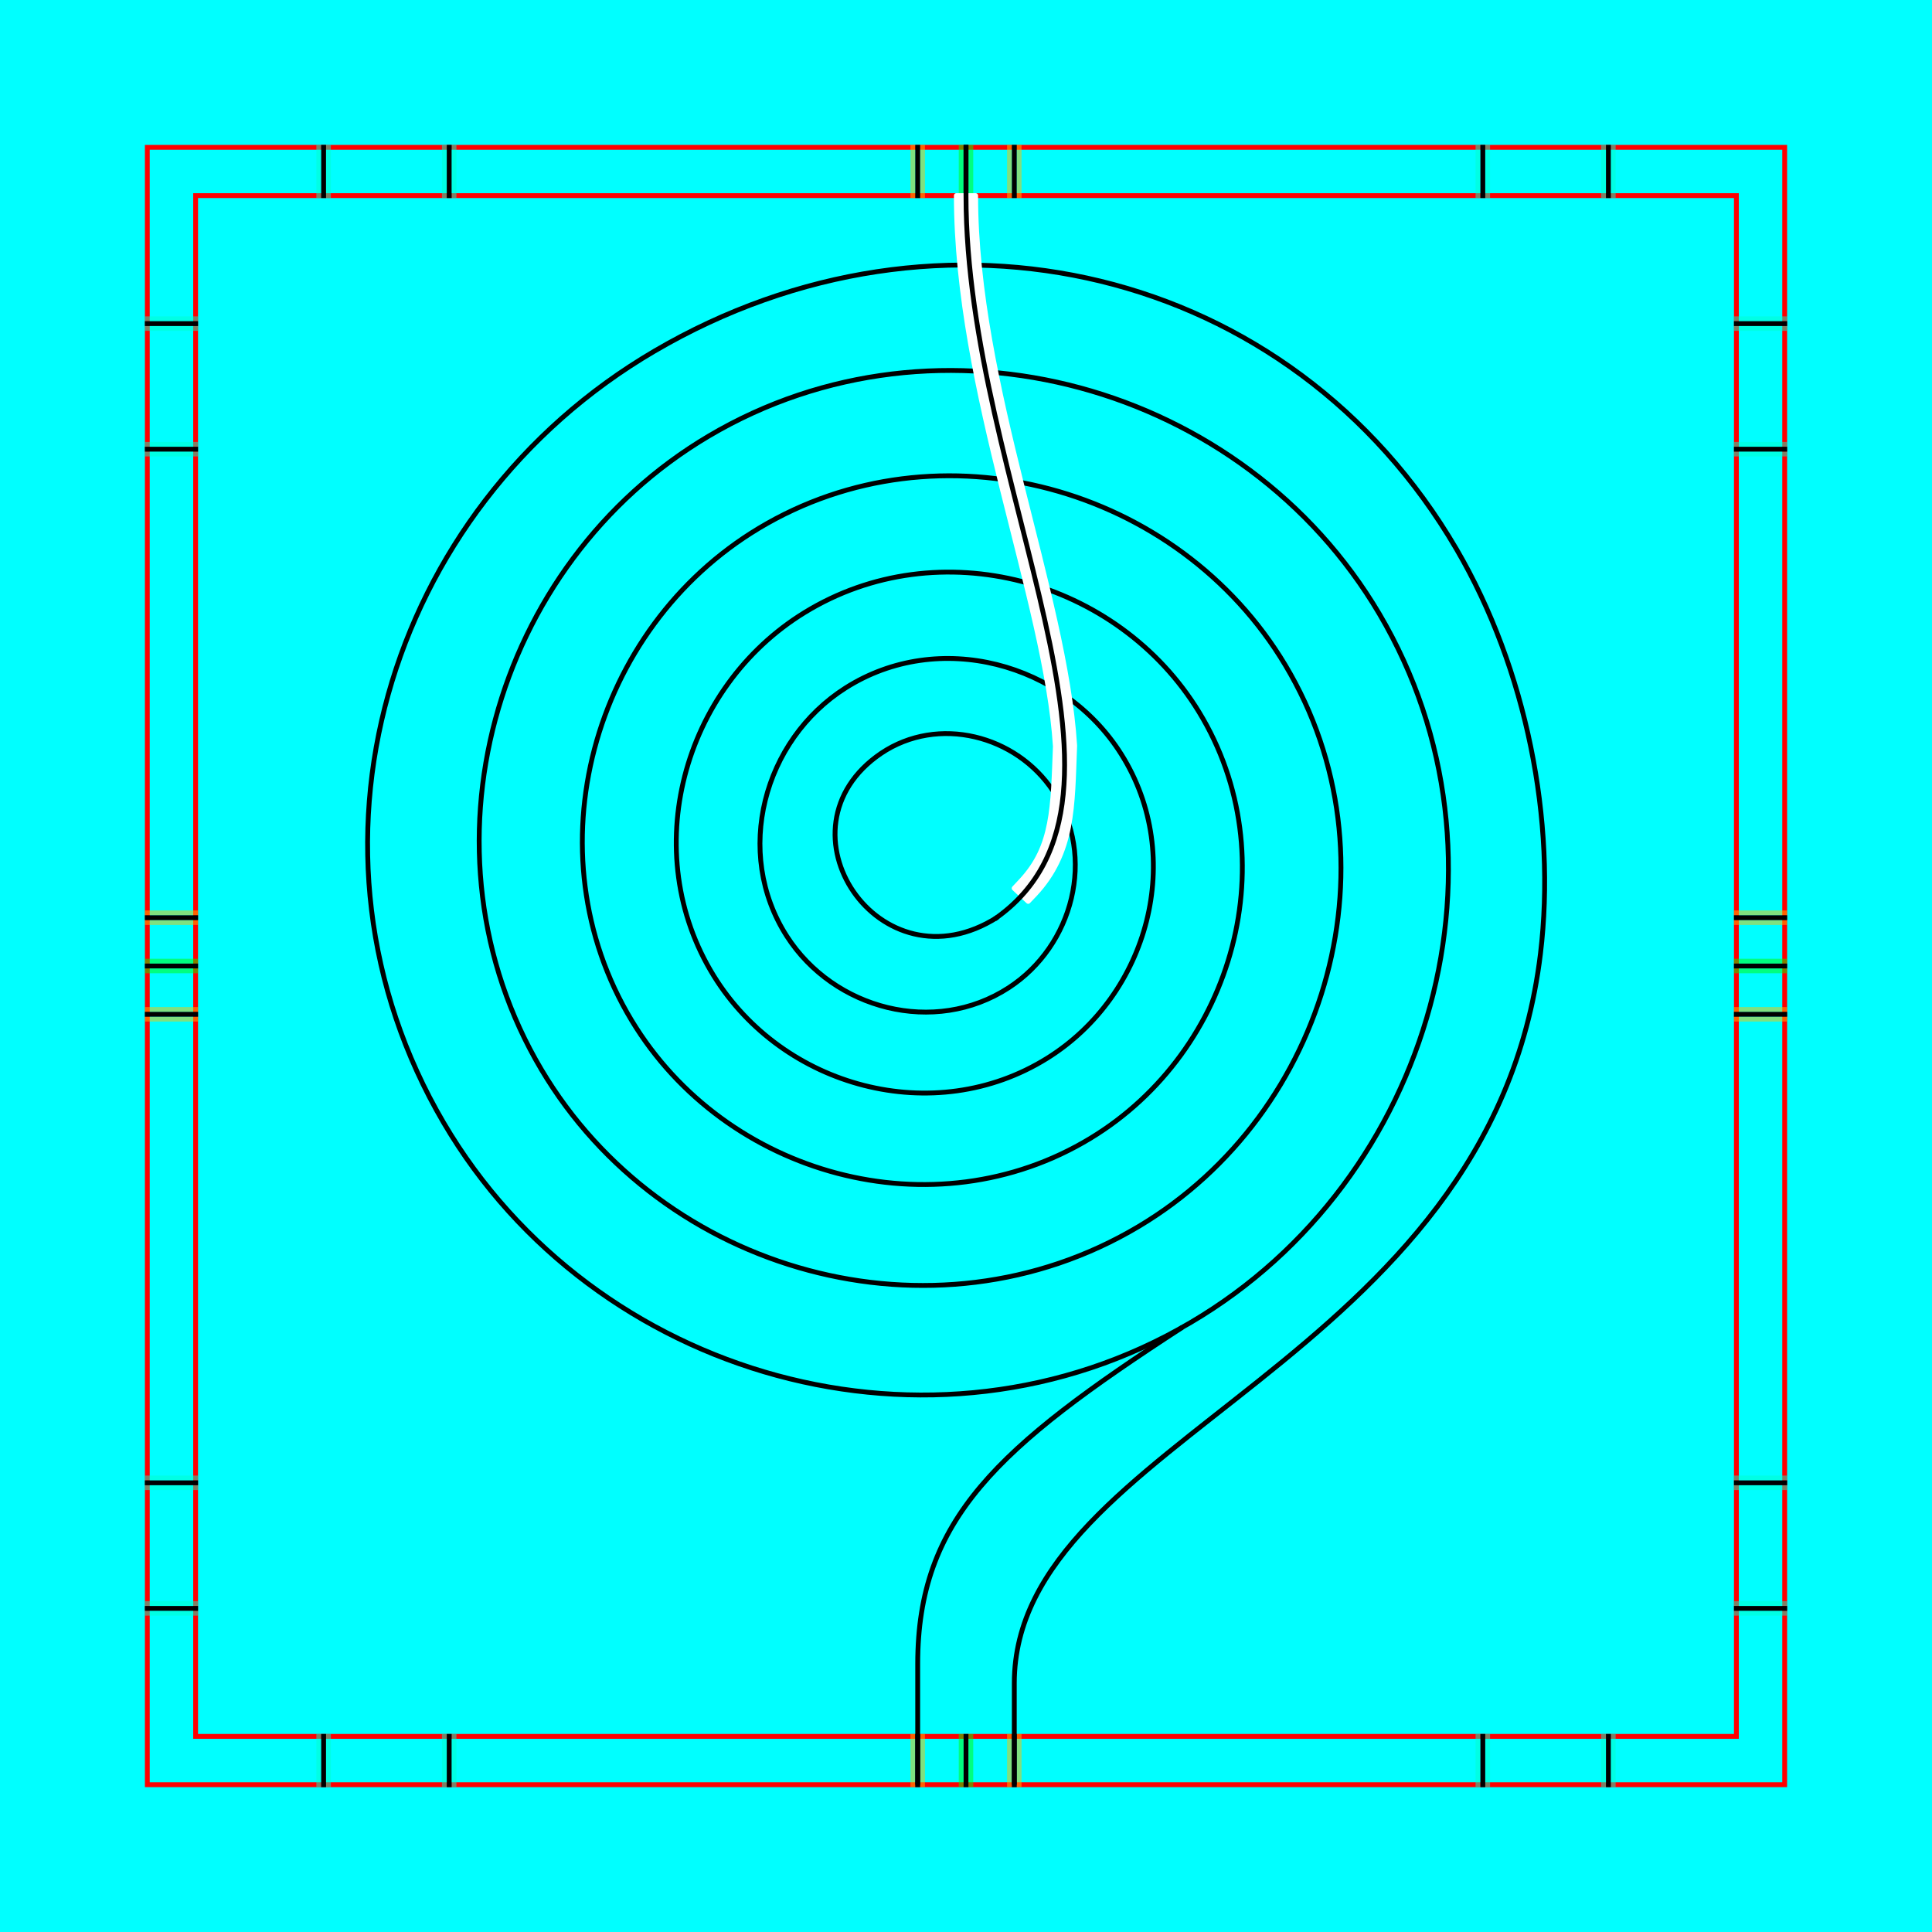
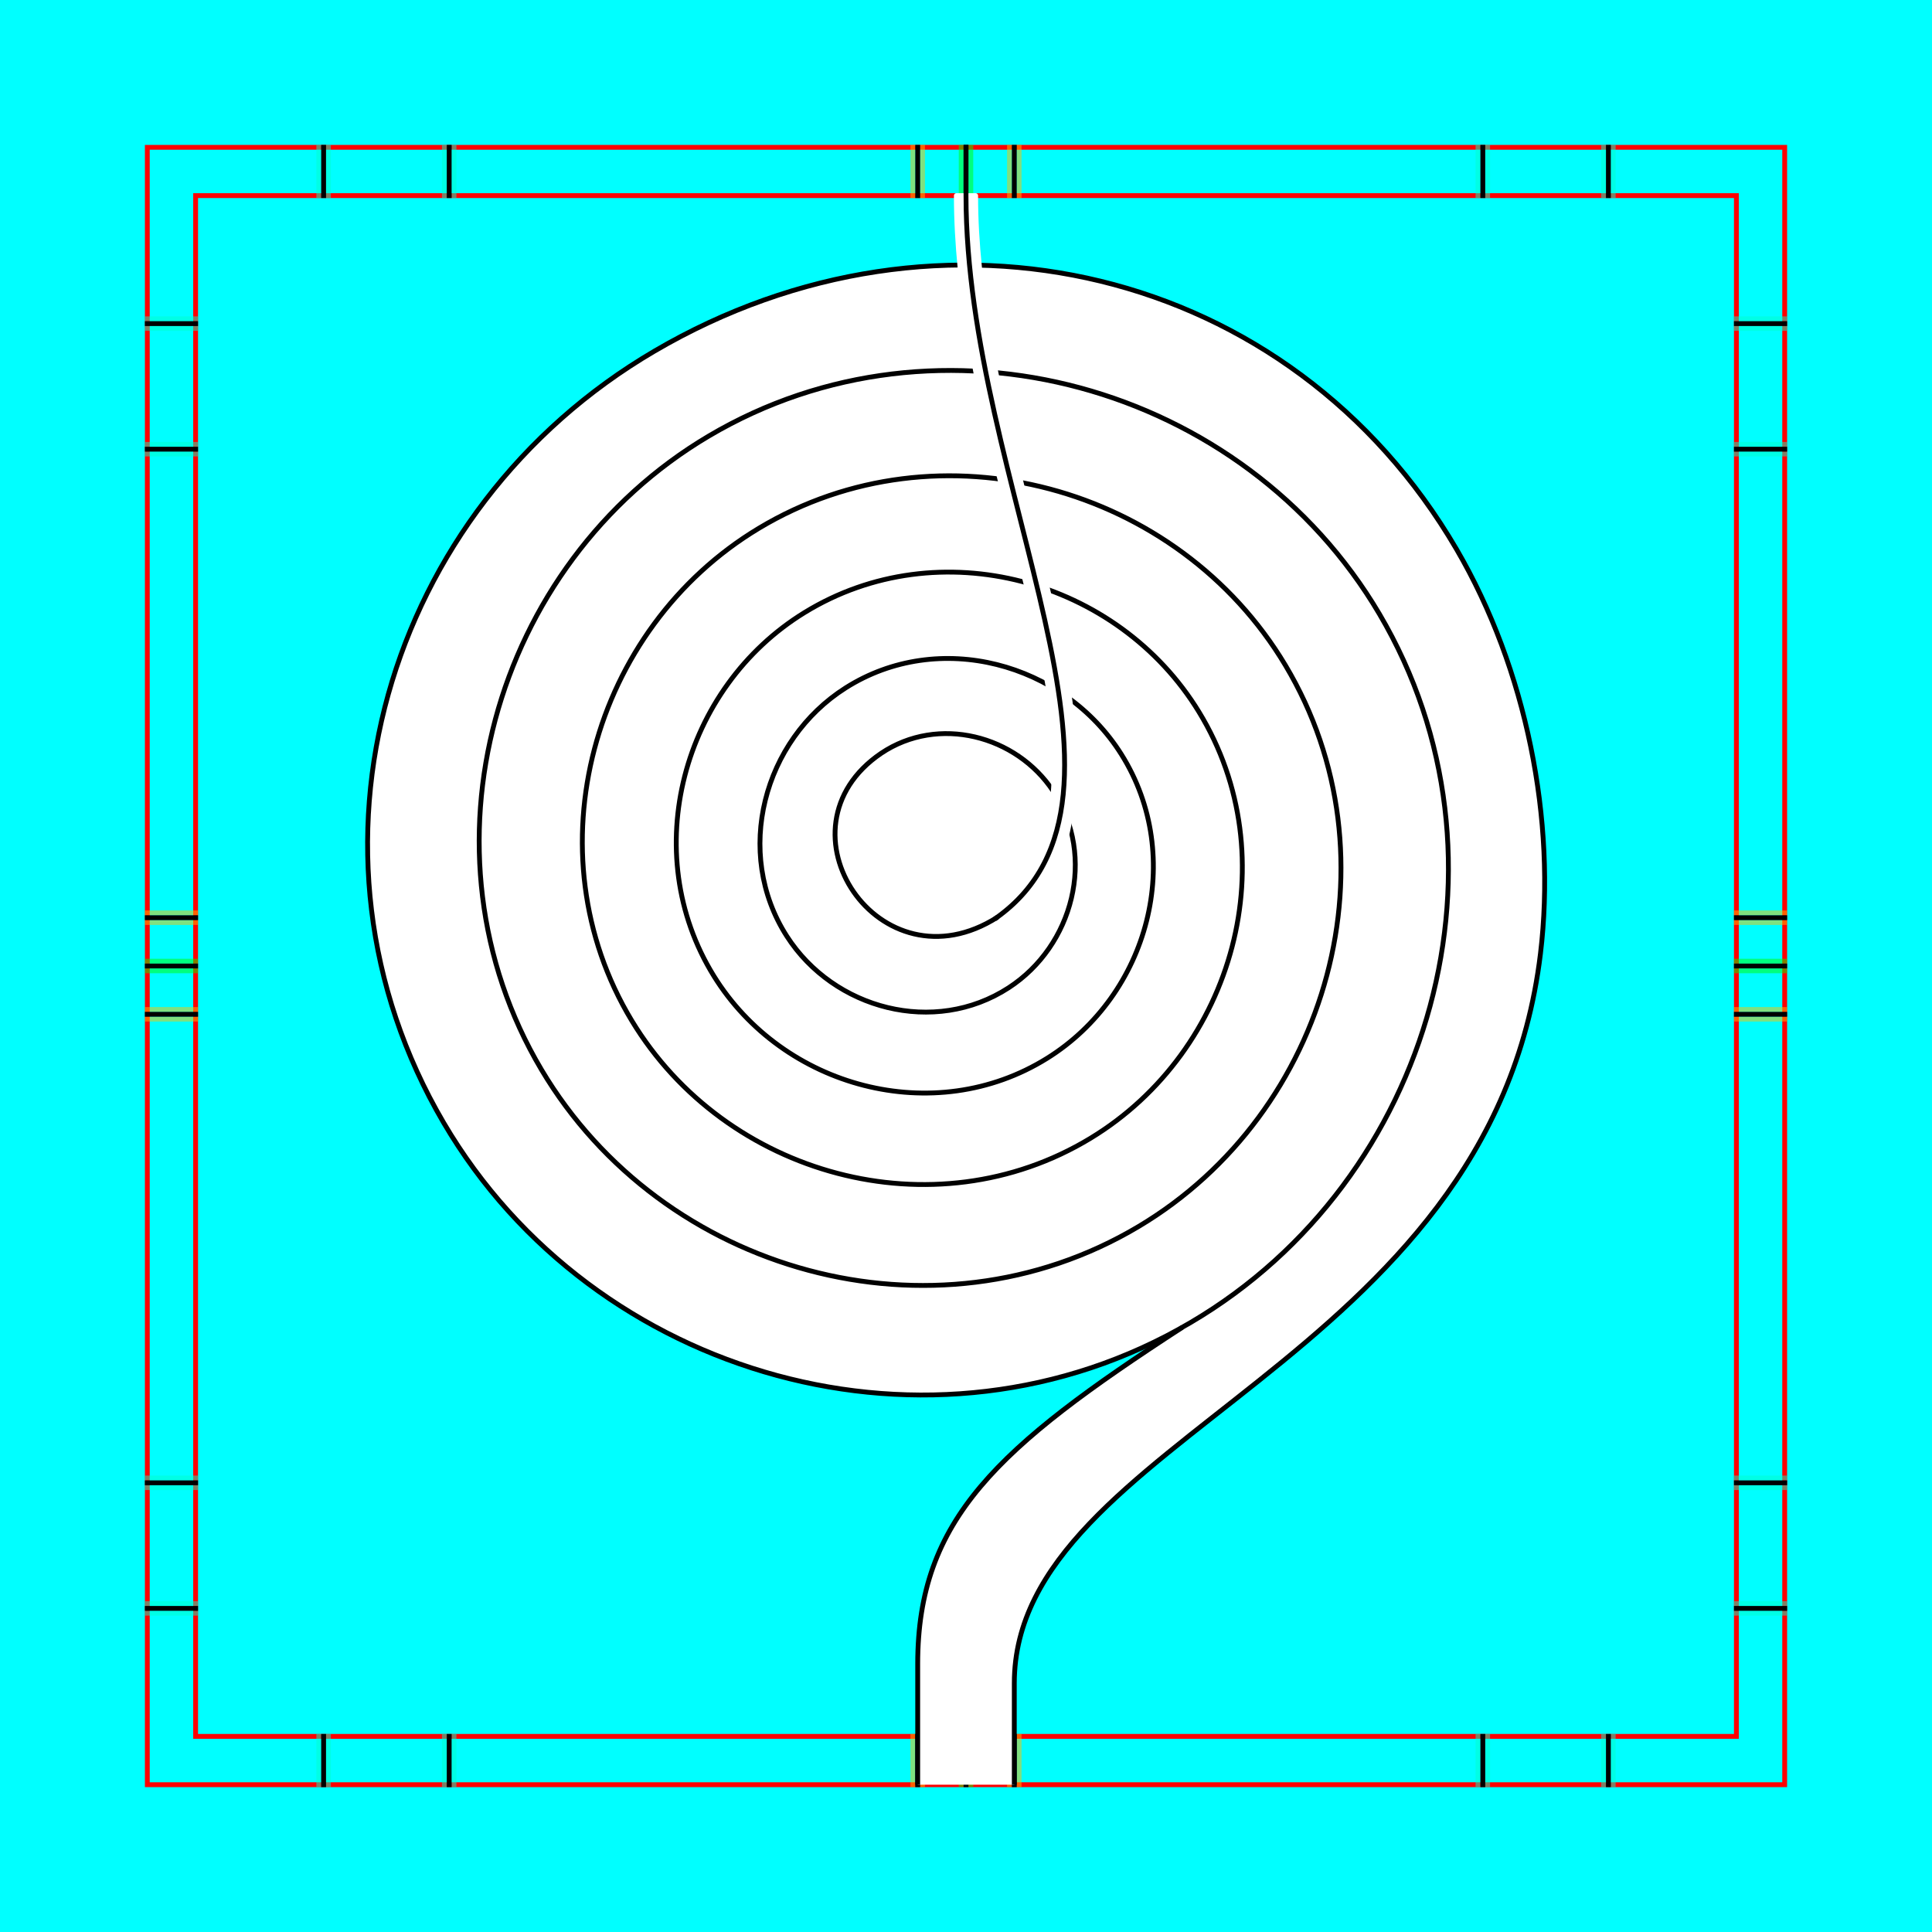
<svg xmlns="http://www.w3.org/2000/svg" style="display:inline" version="1.1" id="svg2902" height="400" width="400">
  <defs id="defs2904" />
  <g id="layer2">
    <path style="color:#000000;fill:#00ffff;fill-opacity:1;fill-rule:nonzero;stroke:none;stroke-width:0;marker:none;visibility:visible;display:inline;overflow:visible;enable-background:accumulate" d="m 0,0 400,0 0,400 -400,0 z" id="rect4441" />
  </g>
  <g id="XX_referenz" style="display:inline">
    <path id="innerframe" style="fill:none;stroke:#ff0000;stroke-width:1;stroke-linecap:round;stroke-linejoin:miter;stroke-miterlimit:3.9;stroke-opacity:1;stroke-dasharray:none" d="m 40.5,40.5 319,0 0,319 -319,0 0,-319 z" />
    <path id="outerframe" style="fill:none;stroke:#ff0000;stroke-width:1;stroke-linecap:round;stroke-linejoin:miter;stroke-miterlimit:3.9;stroke-opacity:1;stroke-dasharray:none;display:inline" d="m 30.5,30.5 339,0 0,339 -339,0 0,-339 z" />
    <path style="opacity:0.5;fill:none;stroke:#ffc200;stroke-width:1px;stroke-linecap:square;stroke-linejoin:miter;stroke-opacity:1;display:inline" d="m 189,30.5 0,10" id="ref-S-top-1" />
    <path style="opacity:0.5;fill:none;stroke:#ffc200;stroke-width:1px;stroke-linecap:square;stroke-linejoin:miter;stroke-opacity:1;display:inline" d="m 191,30.5 0,10" id="ref-S-top-2" />
    <path style="opacity:0.5;fill:none;stroke:#ffc200;stroke-width:1px;stroke-linecap:square;stroke-linejoin:miter;stroke-opacity:1;display:inline" d="m 209,30.5 0,10" id="ref-S-top-3" />
    <path style="opacity:0.5;fill:none;stroke:#ffc200;stroke-width:1px;stroke-linecap:square;stroke-linejoin:miter;stroke-opacity:1;display:inline" d="m 211,30.5 0,10" id="ref-S-top-4" />
    <path style="opacity:0.5;fill:none;stroke:#00ff00;stroke-width:1px;stroke-linecap:square;stroke-linejoin:miter;stroke-opacity:1;display:inline" d="m 199,30.5 0,10" id="ref-I-top-1" />
    <path style="opacity:0.5;fill:none;stroke:#00ff00;stroke-width:1px;stroke-linecap:square;stroke-linejoin:miter;stroke-opacity:1;display:inline" d="m 201,30.5 0,10" id="ref-I-top-2" />
    <path style="opacity:0.5;color:#000000;fill:none;stroke:#00ffcc;stroke-width:1px;stroke-linecap:square;stroke-linejoin:miter;stroke-miterlimit:4;stroke-opacity:1;stroke-dasharray:none;stroke-dashoffset:0;marker:none;visibility:visible;display:inline;overflow:visible;enable-background:accumulate" d="m 66,30.5 0,10" id="ref-C-top-1" />
    <path style="opacity:0.5;color:#000000;fill:none;stroke:#00ffcc;stroke-width:1px;stroke-linecap:square;stroke-linejoin:miter;stroke-miterlimit:4;stroke-opacity:1;stroke-dasharray:none;stroke-dashoffset:0;marker:none;visibility:visible;display:inline;overflow:visible;enable-background:accumulate" d="m 68,30.5 0,10" id="ref-C-top-2" />
    <path style="opacity:0.5;color:#000000;fill:none;stroke:#00ffcc;stroke-width:1px;stroke-linecap:square;stroke-linejoin:miter;stroke-miterlimit:4;stroke-opacity:1;stroke-dasharray:none;stroke-dashoffset:0;marker:none;visibility:visible;display:inline;overflow:visible;enable-background:accumulate" d="m 92,30.5 0,10" id="ref-C-top-3" />
    <path style="opacity:0.5;color:#000000;fill:none;stroke:#00ffcc;stroke-width:1px;stroke-linecap:square;stroke-linejoin:miter;stroke-miterlimit:4;stroke-opacity:1;stroke-dasharray:none;stroke-dashoffset:0;marker:none;visibility:visible;display:inline;overflow:visible;enable-background:accumulate" d="m 94,30.5 0,10" id="ref-C-top-4" />
    <path style="opacity:0.5;color:#000000;fill:none;stroke:#00ffcc;stroke-width:1px;stroke-linecap:square;stroke-linejoin:miter;stroke-miterlimit:4;stroke-opacity:1;stroke-dasharray:none;stroke-dashoffset:0;marker:none;visibility:visible;display:inline;overflow:visible;enable-background:accumulate" d="m 306,30.5 0,10" id="ref-C-top-5" />
    <path style="opacity:0.5;color:#000000;fill:none;stroke:#00ffcc;stroke-width:1px;stroke-linecap:square;stroke-linejoin:miter;stroke-miterlimit:4;stroke-opacity:1;stroke-dasharray:none;stroke-dashoffset:0;marker:none;visibility:visible;display:inline;overflow:visible;enable-background:accumulate" d="m 308,30.5 0,10" id="ref-C-top-6" />
    <path style="opacity:0.5;color:#000000;fill:none;stroke:#00ffcc;stroke-width:1px;stroke-linecap:square;stroke-linejoin:miter;stroke-miterlimit:4;stroke-opacity:1;stroke-dasharray:none;stroke-dashoffset:0;marker:none;visibility:visible;display:inline;overflow:visible;enable-background:accumulate" d="m 332,30.5 0,10" id="ref-C-top-7" />
    <path style="opacity:0.5;color:#000000;fill:none;stroke:#00ffcc;stroke-width:1px;stroke-linecap:square;stroke-linejoin:miter;stroke-miterlimit:4;stroke-opacity:1;stroke-dasharray:none;stroke-dashoffset:0;marker:none;visibility:visible;display:inline;overflow:visible;enable-background:accumulate" d="m 334,30.5 0,10" id="ref-C-top-8" />
    <path style="color:#000000;fill:none;stroke:#000000;stroke-width:1px;stroke-linecap:square;stroke-linejoin:miter;stroke-miterlimit:4;stroke-opacity:1;stroke-dasharray:none;stroke-dashoffset:0;marker:none;visibility:visible;display:inline;overflow:visible;enable-background:accumulate" d="m 190,30.5 0,10" id="S-top-1" />
    <path style="color:#000000;fill:none;stroke:#000000;stroke-width:1px;stroke-linecap:square;stroke-linejoin:miter;stroke-miterlimit:4;stroke-opacity:1;stroke-dasharray:none;stroke-dashoffset:0;marker:none;visibility:visible;display:inline;overflow:visible;enable-background:accumulate" d="m 210,30.5 0,10" id="S-top-2" />
    <path style="fill:none;stroke:#000000;stroke-width:1px;stroke-linecap:square;stroke-linejoin:miter;stroke-opacity:1;display:inline" d="m 200,30.5 0,10" id="I-top-1" />
    <path style="color:#000000;fill:none;stroke:#000000;stroke-width:1px;stroke-linecap:square;stroke-linejoin:miter;stroke-miterlimit:4;stroke-opacity:1;stroke-dasharray:none;stroke-dashoffset:0;marker:none;visibility:visible;display:inline;overflow:visible;enable-background:accumulate" d="m 67,30.5 0,10" id="C-top-1" />
    <path style="color:#000000;fill:none;stroke:#000000;stroke-width:1px;stroke-linecap:square;stroke-linejoin:miter;stroke-miterlimit:4;stroke-opacity:1;stroke-dasharray:none;stroke-dashoffset:0;marker:none;visibility:visible;display:inline;overflow:visible;enable-background:accumulate" d="m 93,30.5 0,10" id="C-top-2" />
    <path style="color:#000000;fill:none;stroke:#000000;stroke-width:1px;stroke-linecap:square;stroke-linejoin:miter;stroke-miterlimit:4;stroke-opacity:1;stroke-dasharray:none;stroke-dashoffset:0;marker:none;visibility:visible;display:inline;overflow:visible;enable-background:accumulate" d="m 307,30.5 0,10" id="C-top-3" />
    <path style="color:#000000;fill:none;stroke:#000000;stroke-width:1px;stroke-linecap:square;stroke-linejoin:miter;stroke-miterlimit:4;stroke-opacity:1;stroke-dasharray:none;stroke-dashoffset:0;marker:none;visibility:visible;display:inline;overflow:visible;enable-background:accumulate" d="m 333,30.5 0,10" id="C-top-4" />
    <path style="opacity:0.5;fill:none;stroke:#ffc200;stroke-width:1px;stroke-linecap:square;stroke-linejoin:miter;stroke-opacity:1;display:inline" d="m 369.5,189 -10,0" id="ref-S-right-1" />
    <path style="opacity:0.5;fill:none;stroke:#ffc200;stroke-width:1px;stroke-linecap:square;stroke-linejoin:miter;stroke-opacity:1;display:inline" d="m 369.5,191 -10,0" id="ref-S-right-2" />
    <path style="opacity:0.5;fill:none;stroke:#ffc200;stroke-width:1px;stroke-linecap:square;stroke-linejoin:miter;stroke-opacity:1;display:inline" d="m 369.5,209 -10,0" id="ref-S-right-3" />
    <path style="opacity:0.5;fill:none;stroke:#ffc200;stroke-width:1px;stroke-linecap:square;stroke-linejoin:miter;stroke-opacity:1;display:inline" d="m 369.5,211 -10,0" id="ref-S-right-4" />
    <path style="opacity:0.5;fill:none;stroke:#00ff00;stroke-width:1px;stroke-linecap:square;stroke-linejoin:miter;stroke-opacity:1;display:inline" d="m 369.5,199 -10,0" id="ref-I-right-1" />
    <path style="opacity:0.5;fill:none;stroke:#00ff00;stroke-width:1px;stroke-linecap:square;stroke-linejoin:miter;stroke-opacity:1;display:inline" d="m 369.5,201 -10,0" id="ref-I-right-2" />
    <path style="opacity:0.5;color:#000000;fill:none;stroke:#00ffcc;stroke-width:1px;stroke-linecap:square;stroke-linejoin:miter;stroke-miterlimit:4;stroke-opacity:1;stroke-dasharray:none;stroke-dashoffset:0;marker:none;visibility:visible;display:inline;overflow:visible;enable-background:accumulate" d="m 369.5,66 -10,0" id="ref-C-right-1" />
    <path style="opacity:0.5;color:#000000;fill:none;stroke:#00ffcc;stroke-width:1px;stroke-linecap:square;stroke-linejoin:miter;stroke-miterlimit:4;stroke-opacity:1;stroke-dasharray:none;stroke-dashoffset:0;marker:none;visibility:visible;display:inline;overflow:visible;enable-background:accumulate" d="m 369.5,68 -10,0" id="ref-C-right-2" />
    <path style="opacity:0.5;color:#000000;fill:none;stroke:#00ffcc;stroke-width:1px;stroke-linecap:square;stroke-linejoin:miter;stroke-miterlimit:4;stroke-opacity:1;stroke-dasharray:none;stroke-dashoffset:0;marker:none;visibility:visible;display:inline;overflow:visible;enable-background:accumulate" d="m 369.5,92 -10,0" id="ref-C-right-3" />
    <path style="opacity:0.5;color:#000000;fill:none;stroke:#00ffcc;stroke-width:1px;stroke-linecap:square;stroke-linejoin:miter;stroke-miterlimit:4;stroke-opacity:1;stroke-dasharray:none;stroke-dashoffset:0;marker:none;visibility:visible;display:inline;overflow:visible;enable-background:accumulate" d="m 369.5,94 -10,0" id="ref-C-right-4" />
    <path style="opacity:0.5;color:#000000;fill:none;stroke:#00ffcc;stroke-width:1px;stroke-linecap:square;stroke-linejoin:miter;stroke-miterlimit:4;stroke-opacity:1;stroke-dasharray:none;stroke-dashoffset:0;marker:none;visibility:visible;display:inline;overflow:visible;enable-background:accumulate" d="m 369.5,306 -10,0" id="ref-C-right-5" />
    <path style="opacity:0.5;color:#000000;fill:none;stroke:#00ffcc;stroke-width:1px;stroke-linecap:square;stroke-linejoin:miter;stroke-miterlimit:4;stroke-opacity:1;stroke-dasharray:none;stroke-dashoffset:0;marker:none;visibility:visible;display:inline;overflow:visible;enable-background:accumulate" d="m 369.5,308 -10,0" id="ref-C-right-6" />
    <path style="opacity:0.5;color:#000000;fill:none;stroke:#00ffcc;stroke-width:1px;stroke-linecap:square;stroke-linejoin:miter;stroke-miterlimit:4;stroke-opacity:1;stroke-dasharray:none;stroke-dashoffset:0;marker:none;visibility:visible;display:inline;overflow:visible;enable-background:accumulate" d="m 369.5,332 -10,0" id="ref-C-right-7" />
    <path style="opacity:0.5;color:#000000;fill:none;stroke:#00ffcc;stroke-width:1px;stroke-linecap:square;stroke-linejoin:miter;stroke-miterlimit:4;stroke-opacity:1;stroke-dasharray:none;stroke-dashoffset:0;marker:none;visibility:visible;display:inline;overflow:visible;enable-background:accumulate" d="m 369.5,334 -10,0" id="ref-C-right-8" />
    <path style="fill:none;stroke:#000000;stroke-width:1px;stroke-linecap:square;stroke-linejoin:miter;stroke-opacity:1" d="m 369.5,190 -10,0" id="S-right-1" />
    <path style="fill:none;stroke:#000000;stroke-width:1px;stroke-linecap:square;stroke-linejoin:miter;stroke-opacity:1;display:inline" d="m 369.5,210 -10,0" id="S-right-2" />
    <path style="fill:none;stroke:#000000;stroke-width:1px;stroke-linecap:square;stroke-linejoin:miter;stroke-opacity:1;display:inline" d="m 369.5,200 -10,0" id="I-right-1" />
    <path style="color:#000000;fill:none;stroke:#000000;stroke-width:1px;stroke-linecap:square;stroke-linejoin:miter;stroke-miterlimit:4;stroke-opacity:1;stroke-dasharray:none;stroke-dashoffset:0;marker:none;visibility:visible;display:inline;overflow:visible;enable-background:accumulate" d="m 369.5,67 -10,0" id="C-right-1" />
    <path style="color:#000000;fill:none;stroke:#000000;stroke-width:1px;stroke-linecap:square;stroke-linejoin:miter;stroke-miterlimit:4;stroke-opacity:1;stroke-dasharray:none;stroke-dashoffset:0;marker:none;visibility:visible;display:inline;overflow:visible;enable-background:accumulate" d="m 369.5,93 -10,0" id="C-right-2" />
    <path style="color:#000000;fill:none;stroke:#000000;stroke-width:1px;stroke-linecap:square;stroke-linejoin:miter;stroke-miterlimit:4;stroke-opacity:1;stroke-dasharray:none;stroke-dashoffset:0;marker:none;visibility:visible;display:inline;overflow:visible;enable-background:accumulate" d="m 369.5,307 -10,0" id="C-right-3" />
    <path style="color:#000000;fill:none;stroke:#000000;stroke-width:1px;stroke-linecap:square;stroke-linejoin:miter;stroke-miterlimit:4;stroke-opacity:1;stroke-dasharray:none;stroke-dashoffset:0;marker:none;visibility:visible;display:inline;overflow:visible;enable-background:accumulate" d="m 369.5,333 -10,0" id="C-right-4" />
    <path style="opacity:0.5;fill:none;stroke:#ffc200;stroke-width:1px;stroke-linecap:square;stroke-linejoin:miter;stroke-opacity:1;display:inline" d="m 189,369.5 0,-10" id="ref-S-bottom-1" />
    <path style="opacity:0.5;fill:none;stroke:#ffc200;stroke-width:1px;stroke-linecap:square;stroke-linejoin:miter;stroke-opacity:1;display:inline" d="m 191,369.5 0,-10" id="ref-S-bottom-2" />
    <path style="opacity:0.5;fill:none;stroke:#ffc200;stroke-width:1px;stroke-linecap:square;stroke-linejoin:miter;stroke-opacity:1;display:inline" d="m 209,369.5 0,-10" id="ref-S-bottom-3" />
    <path style="opacity:0.5;fill:none;stroke:#ffc200;stroke-width:1px;stroke-linecap:square;stroke-linejoin:miter;stroke-opacity:1;display:inline" d="m 211,369.5 0,-10" id="ref-S-bottom-4" />
    <path style="opacity:0.5;fill:none;stroke:#00ff00;stroke-width:1px;stroke-linecap:square;stroke-linejoin:miter;stroke-opacity:1;display:inline" d="m 199,369.5 0,-10" id="ref-I-bottom-1" />
    <path style="opacity:0.5;fill:none;stroke:#00ff00;stroke-width:1px;stroke-linecap:square;stroke-linejoin:miter;stroke-opacity:1;display:inline" d="m 201,369.5 0,-10" id="ref-I-bottom-2" />
    <path style="opacity:0.5;color:#000000;fill:none;stroke:#00ffcc;stroke-width:1px;stroke-linecap:square;stroke-linejoin:miter;stroke-miterlimit:4;stroke-opacity:1;stroke-dasharray:none;stroke-dashoffset:0;marker:none;visibility:visible;display:inline;overflow:visible;enable-background:accumulate" d="m 66,369.5 0,-10" id="ref-C-bottom-1" />
    <path style="opacity:0.5;color:#000000;fill:none;stroke:#00ffcc;stroke-width:1px;stroke-linecap:square;stroke-linejoin:miter;stroke-miterlimit:4;stroke-opacity:1;stroke-dasharray:none;stroke-dashoffset:0;marker:none;visibility:visible;display:inline;overflow:visible;enable-background:accumulate" d="m 68,369.5 0,-10" id="ref-C-bottom-2" />
    <path style="opacity:0.5;color:#000000;fill:none;stroke:#00ffcc;stroke-width:1px;stroke-linecap:square;stroke-linejoin:miter;stroke-miterlimit:4;stroke-opacity:1;stroke-dasharray:none;stroke-dashoffset:0;marker:none;visibility:visible;display:inline;overflow:visible;enable-background:accumulate" d="m 92,369.5 0,-10" id="ref-C-bottom-3" />
    <path style="opacity:0.5;color:#000000;fill:none;stroke:#00ffcc;stroke-width:1px;stroke-linecap:square;stroke-linejoin:miter;stroke-miterlimit:4;stroke-opacity:1;stroke-dasharray:none;stroke-dashoffset:0;marker:none;visibility:visible;display:inline;overflow:visible;enable-background:accumulate" d="m 94,369.5 0,-10" id="ref-C-bottom-4" />
    <path style="opacity:0.5;color:#000000;fill:none;stroke:#00ffcc;stroke-width:1px;stroke-linecap:square;stroke-linejoin:miter;stroke-miterlimit:4;stroke-opacity:1;stroke-dasharray:none;stroke-dashoffset:0;marker:none;visibility:visible;display:inline;overflow:visible;enable-background:accumulate" d="m 306,369.5 0,-10" id="ref-C-bottom-5" />
    <path style="opacity:0.5;color:#000000;fill:none;stroke:#00ffcc;stroke-width:1px;stroke-linecap:square;stroke-linejoin:miter;stroke-miterlimit:4;stroke-opacity:1;stroke-dasharray:none;stroke-dashoffset:0;marker:none;visibility:visible;display:inline;overflow:visible;enable-background:accumulate" d="m 308,369.5 0,-10" id="ref-C-bottom-6" />
    <path style="opacity:0.5;color:#000000;fill:none;stroke:#00ffcc;stroke-width:1px;stroke-linecap:square;stroke-linejoin:miter;stroke-miterlimit:4;stroke-opacity:1;stroke-dasharray:none;stroke-dashoffset:0;marker:none;visibility:visible;display:inline;overflow:visible;enable-background:accumulate" d="m 332,369.5 0,-10" id="ref-C-bottom-7" />
    <path style="opacity:0.5;color:#000000;fill:none;stroke:#00ffcc;stroke-width:1px;stroke-linecap:square;stroke-linejoin:miter;stroke-miterlimit:4;stroke-opacity:1;stroke-dasharray:none;stroke-dashoffset:0;marker:none;visibility:visible;display:inline;overflow:visible;enable-background:accumulate" d="m 334,369.5 0,-10" id="ref-C-bottom-8" />
    <path style="fill:none;stroke:#000000;stroke-width:1px;stroke-linecap:square;stroke-linejoin:miter;stroke-opacity:1;display:inline" d="m 190,369.5 0,-10" id="S-bottom-1" />
    <path style="fill:none;stroke:#000000;stroke-width:1px;stroke-linecap:square;stroke-linejoin:miter;stroke-opacity:1" d="m 210,369.5 0,-10" id="S-bottom-2" />
    <path style="fill:none;stroke:#000000;stroke-width:1px;stroke-linecap:square;stroke-linejoin:miter;stroke-opacity:1;display:inline" d="m 200,369.5 0,-10" id="I-bottom-1" />
    <path style="color:#000000;fill:none;stroke:#000000;stroke-width:1px;stroke-linecap:square;stroke-linejoin:miter;stroke-miterlimit:4;stroke-opacity:1;stroke-dasharray:none;stroke-dashoffset:0;marker:none;visibility:visible;display:inline;overflow:visible;enable-background:accumulate" d="m 67,369.5 0,-10" id="C-bottom-1" />
    <path style="color:#000000;fill:none;stroke:#000000;stroke-width:1px;stroke-linecap:square;stroke-linejoin:miter;stroke-miterlimit:4;stroke-opacity:1;stroke-dasharray:none;stroke-dashoffset:0;marker:none;visibility:visible;display:inline;overflow:visible;enable-background:accumulate" d="m 93,369.5 0,-10" id="C-bottom-2" />
    <path style="color:#000000;fill:none;stroke:#000000;stroke-width:1px;stroke-linecap:square;stroke-linejoin:miter;stroke-miterlimit:4;stroke-opacity:1;stroke-dasharray:none;stroke-dashoffset:0;marker:none;visibility:visible;display:inline;overflow:visible;enable-background:accumulate" d="m 307,369.5 0,-10" id="C-bottom-3" />
    <path style="color:#000000;fill:none;stroke:#000000;stroke-width:1px;stroke-linecap:square;stroke-linejoin:miter;stroke-miterlimit:4;stroke-opacity:1;stroke-dasharray:none;stroke-dashoffset:0;marker:none;visibility:visible;display:inline;overflow:visible;enable-background:accumulate" d="m 333,369.5 0,-10" id="C-bottom-4" />
    <path style="opacity:0.5;fill:none;stroke:#ffc200;stroke-width:1px;stroke-linecap:square;stroke-linejoin:miter;stroke-opacity:1;display:inline" d="m 30.5,189 10,0" id="ref-S-left-1" />
    <path style="opacity:0.5;fill:none;stroke:#ffc200;stroke-width:1px;stroke-linecap:square;stroke-linejoin:miter;stroke-opacity:1;display:inline" d="m 30.5,191 10,0" id="ref-S-left-2" />
    <path style="opacity:0.5;fill:none;stroke:#ffc200;stroke-width:1px;stroke-linecap:square;stroke-linejoin:miter;stroke-opacity:1" d="m 30.5,209 10,0" id="ref-S-left-3" />
    <path style="opacity:0.5;fill:none;stroke:#ffc200;stroke-width:1px;stroke-linecap:square;stroke-linejoin:miter;stroke-opacity:1;display:inline" d="m 30.5,211 10,0" id="ref-S-left-4" />
    <path style="opacity:0.5;fill:none;stroke:#00ff00;stroke-width:1px;stroke-linecap:square;stroke-linejoin:miter;stroke-opacity:1;display:inline" d="M 40.5,199 30.5,199" id="ref-I-left-1" />
    <path style="opacity:0.5;fill:none;stroke:#00ff00;stroke-width:1px;stroke-linecap:square;stroke-linejoin:miter;stroke-opacity:1;display:inline" d="M 40.5,201 30.5,201" id="ref-I-left-2" />
    <path style="opacity:0.5;color:#000000;fill:none;stroke:#00ffcc;stroke-width:1px;stroke-linecap:square;stroke-linejoin:miter;stroke-miterlimit:4;stroke-opacity:1;stroke-dasharray:none;stroke-dashoffset:0;marker:none;visibility:visible;display:inline;overflow:visible;enable-background:accumulate" d="m 30.5,66 10,0" id="ref-C-left-1" />
    <path style="opacity:0.5;color:#000000;fill:none;stroke:#00ffcc;stroke-width:1px;stroke-linecap:square;stroke-linejoin:miter;stroke-miterlimit:4;stroke-opacity:1;stroke-dasharray:none;stroke-dashoffset:0;marker:none;visibility:visible;display:inline;overflow:visible;enable-background:accumulate" d="m 30.5,68 10,0" id="ref-C-left-2" />
    <path style="opacity:0.5;color:#000000;fill:none;stroke:#00ffcc;stroke-width:1px;stroke-linecap:square;stroke-linejoin:miter;stroke-miterlimit:4;stroke-opacity:1;stroke-dasharray:none;stroke-dashoffset:0;marker:none;visibility:visible;display:inline;overflow:visible;enable-background:accumulate" d="m 30.5,92 10,0" id="ref-C-left-3" />
    <path style="opacity:0.5;color:#000000;fill:none;stroke:#00ffcc;stroke-width:1px;stroke-linecap:square;stroke-linejoin:miter;stroke-miterlimit:4;stroke-opacity:1;stroke-dasharray:none;stroke-dashoffset:0;marker:none;visibility:visible;display:inline;overflow:visible;enable-background:accumulate" d="m 30.5,94 10,0" id="ref-C-left-4" />
    <path style="opacity:0.5;color:#000000;fill:none;stroke:#00ffcc;stroke-width:1px;stroke-linecap:square;stroke-linejoin:miter;stroke-miterlimit:4;stroke-opacity:1;stroke-dasharray:none;stroke-dashoffset:0;marker:none;visibility:visible;display:inline;overflow:visible;enable-background:accumulate" d="m 30.5,306 10,0" id="ref-C-left-5" />
    <path style="opacity:0.5;color:#000000;fill:none;stroke:#00ffcc;stroke-width:1px;stroke-linecap:square;stroke-linejoin:miter;stroke-miterlimit:4;stroke-opacity:1;stroke-dasharray:none;stroke-dashoffset:0;marker:none;visibility:visible;display:inline;overflow:visible;enable-background:accumulate" d="m 30.5,308 10,0" id="ref-C-left-6" />
    <path style="opacity:0.5;color:#000000;fill:none;stroke:#00ffcc;stroke-width:1px;stroke-linecap:square;stroke-linejoin:miter;stroke-miterlimit:4;stroke-opacity:1;stroke-dasharray:none;stroke-dashoffset:0;marker:none;visibility:visible;display:inline;overflow:visible;enable-background:accumulate" d="m 30.5,332 10,0" id="ref-C-left-7" />
    <path style="opacity:0.5;color:#000000;fill:none;stroke:#00ffcc;stroke-width:1px;stroke-linecap:square;stroke-linejoin:miter;stroke-miterlimit:4;stroke-opacity:1;stroke-dasharray:none;stroke-dashoffset:0;marker:none;visibility:visible;display:inline;overflow:visible;enable-background:accumulate" d="m 30.5,334 10,0" id="ref-C-left-8" />
    <path style="fill:none;stroke:#000000;stroke-width:1px;stroke-linecap:square;stroke-linejoin:miter;stroke-opacity:1;display:inline" d="m 30.5,190 10,0" id="S-left-1" />
    <path style="fill:none;stroke:#000000;stroke-width:1px;stroke-linecap:square;stroke-linejoin:miter;stroke-opacity:1" d="m 30.5,210 10,0" id="S-left-2" />
    <path style="fill:none;stroke:#000000;stroke-width:1px;stroke-linecap:square;stroke-linejoin:miter;stroke-opacity:1;display:inline" d="M 40.5,200 30.5,200" id="I-left-1" />
    <path style="color:#000000;fill:none;stroke:#000000;stroke-width:1px;stroke-linecap:square;stroke-linejoin:miter;stroke-miterlimit:4;stroke-opacity:1;stroke-dasharray:none;stroke-dashoffset:0;marker:none;visibility:visible;display:inline;overflow:visible;enable-background:accumulate" d="m 30.5,67 10,0" id="C-left-1" />
    <path style="color:#000000;fill:none;stroke:#000000;stroke-width:1px;stroke-linecap:square;stroke-linejoin:miter;stroke-miterlimit:4;stroke-opacity:1;stroke-dasharray:none;stroke-dashoffset:0;marker:none;visibility:visible;display:inline;overflow:visible;enable-background:accumulate" d="m 30.5,93 10,0" id="C-left-2" />
    <path style="color:#000000;fill:none;stroke:#000000;stroke-width:1px;stroke-linecap:square;stroke-linejoin:miter;stroke-miterlimit:4;stroke-opacity:1;stroke-dasharray:none;stroke-dashoffset:0;marker:none;visibility:visible;display:inline;overflow:visible;enable-background:accumulate" d="m 30.5,307 10,0" id="C-left-3" />
    <path style="color:#000000;fill:none;stroke:#000000;stroke-width:1px;stroke-linecap:square;stroke-linejoin:miter;stroke-miterlimit:4;stroke-opacity:1;stroke-dasharray:none;stroke-dashoffset:0;marker:none;visibility:visible;display:inline;overflow:visible;enable-background:accumulate" d="m 30.5,333 10,0" id="C-left-4" />
  </g>
  <g style="display:inline" id="g4479">
+     <path style="fill:#ffffff;stroke:none;stroke-width:1px;stroke-linecap:butt;stroke-linejoin:miter;stroke-opacity:1;display:inline" d="M 199.156 54.875 C 177.748 54.989 155.813 60.792 135.5 72.688 C 79.691 105.371 58.881 176.269 91.875 232.469 C 122.628 284.852 191.624 304.744 244.75 274.812 L 244.75 274.844 C 206.497 299.683 190 314.556 190 344.5 L 190 369.5 L 210 369.5 L 210 359.5 L 210 348.5 C 210 297.633 308.659 282.703 318.938 197.469 C 322.252 169.982 316.05 138.483 301.562 113.688 C 279.058 75.17 240.027 54.657 199.156 54.875 z " id="path3078" />
    <path style="fill:none;stroke:#000000;stroke-width:1px;stroke-linecap:butt;stroke-linejoin:miter;stroke-opacity:1;display:inline" d="m 190,369.5 0,-25 c 0,-29.944 16.505,-44.831 54.758,-69.669" id="path3089" />
    <path style="fill:none;stroke:#000000;stroke-width:1px;stroke-linecap:butt;stroke-linejoin:miter;stroke-opacity:1;display:inline" d="m 210,369.5 0,-10 0,-11 c 0,-50.867 98.655,-65.805 108.934,-151.039 3.315,-27.487 -2.897,-58.967 -17.384,-83.762 C 267.257,55.005 194.605,38.079 135.514,72.685 79.704,105.369 58.871,176.269 91.864,232.469 122.965,285.442 193.177,305.204 246.533,273.796 296.721,244.253 315.429,177.666 285.58,127.103 257.567,79.65 194.541,61.976 146.722,90.292 c -44.77,26.51 -61.43,86.043 -34.62,131.17 25.035,42.14 81.14,57.805 123.628,32.473 39.563,-23.588 54.255,-76.335 30.373,-116.237 -22.17,-37.041 -71.629,-50.78 -108.999,-28.319 -34.575,20.781 -47.384,67.024 -26.314,101.918 19.422,32.166 62.522,44.066 94.998,24.358 29.817,-18.094 40.831,-58.126 22.453,-88.242 -16.797,-27.527 -53.838,-37.678 -81.654,-20.6 -25.299,15.533 -34.612,49.661 -18.8,75.239 14.302,23.135 45.599,31.634 69.001,17.056 21.037,-13.104 28.747,-41.654 15.369,-62.946 -11.942,-19.007 -37.831,-25.953 -57.08,-13.74 -17.046,10.815 -23.258,34.132 -12.173,51.408 9.726,15.158 30.564,20.663 45.938,10.669 13.346,-8.675 18.173,-27.13 9.232,-40.677 -7.664,-11.613 -23.836,-15.793 -35.635,-7.864 -22.989,15.599 -0.312,49.503 24.085,33.931" id="path3139" />
-     <path style="fill:#ffffff;fill-opacity:1;stroke:#ffffff;stroke-width:1;stroke-linecap:round;stroke-linejoin:round" d="m 198,40.5 c 0,40.497 18.578,83.737 20.5,114 0.001,0.019 -0.001,0.043 0,0.062 -0.243,6.224 -0.347,11.443 -1.219,15.906 -0.883,4.52 -2.481,8.273 -5.938,11.969 l -1.375,1.469 2.906,2.719 1.375,-1.438 c 3.977,-4.251 5.985,-8.901 6.969,-13.938 0.984,-5.037 1.033,-10.482 1.281,-16.75 l 0,-0.094 0,-0.094 C 220.513,122.69 202,79.783 202,40.5 z" />
+     <path style="fill:#ffffff;fill-opacity:1;stroke:#ffffff;stroke-width:1;stroke-linecap:round;stroke-linejoin:round" d="m 198,40.5 c 0,40.497 18.578,83.737 20.5,114 0.001,0.019 -0.001,0.043 0,0.062 -0.243,6.224 -0.347,11.443 -1.219,15.906 -0.883,4.52 -2.481,8.273 -5.938,11.969 l -1.375,1.469 2.906,2.719 1.375,-1.438 c 3.977,-4.251 5.985,-8.901 6.969,-13.938 0.984,-5.037 1.033,-10.482 1.281,-16.75 l 0,-0.094 0,-0.094 C 220.513,122.69 202,79.783 202,40.5 z" id="path98" />
    <path style="fill:none;stroke:#000000;stroke-width:1px;stroke-linecap:square;stroke-linejoin:miter;stroke-opacity:1;display:inline" d="m 200,30.5 0,10 c 0,59.97 41.349,124.402 6.36,149.472" id="I-top-1-1" />
  </g>
</svg>
